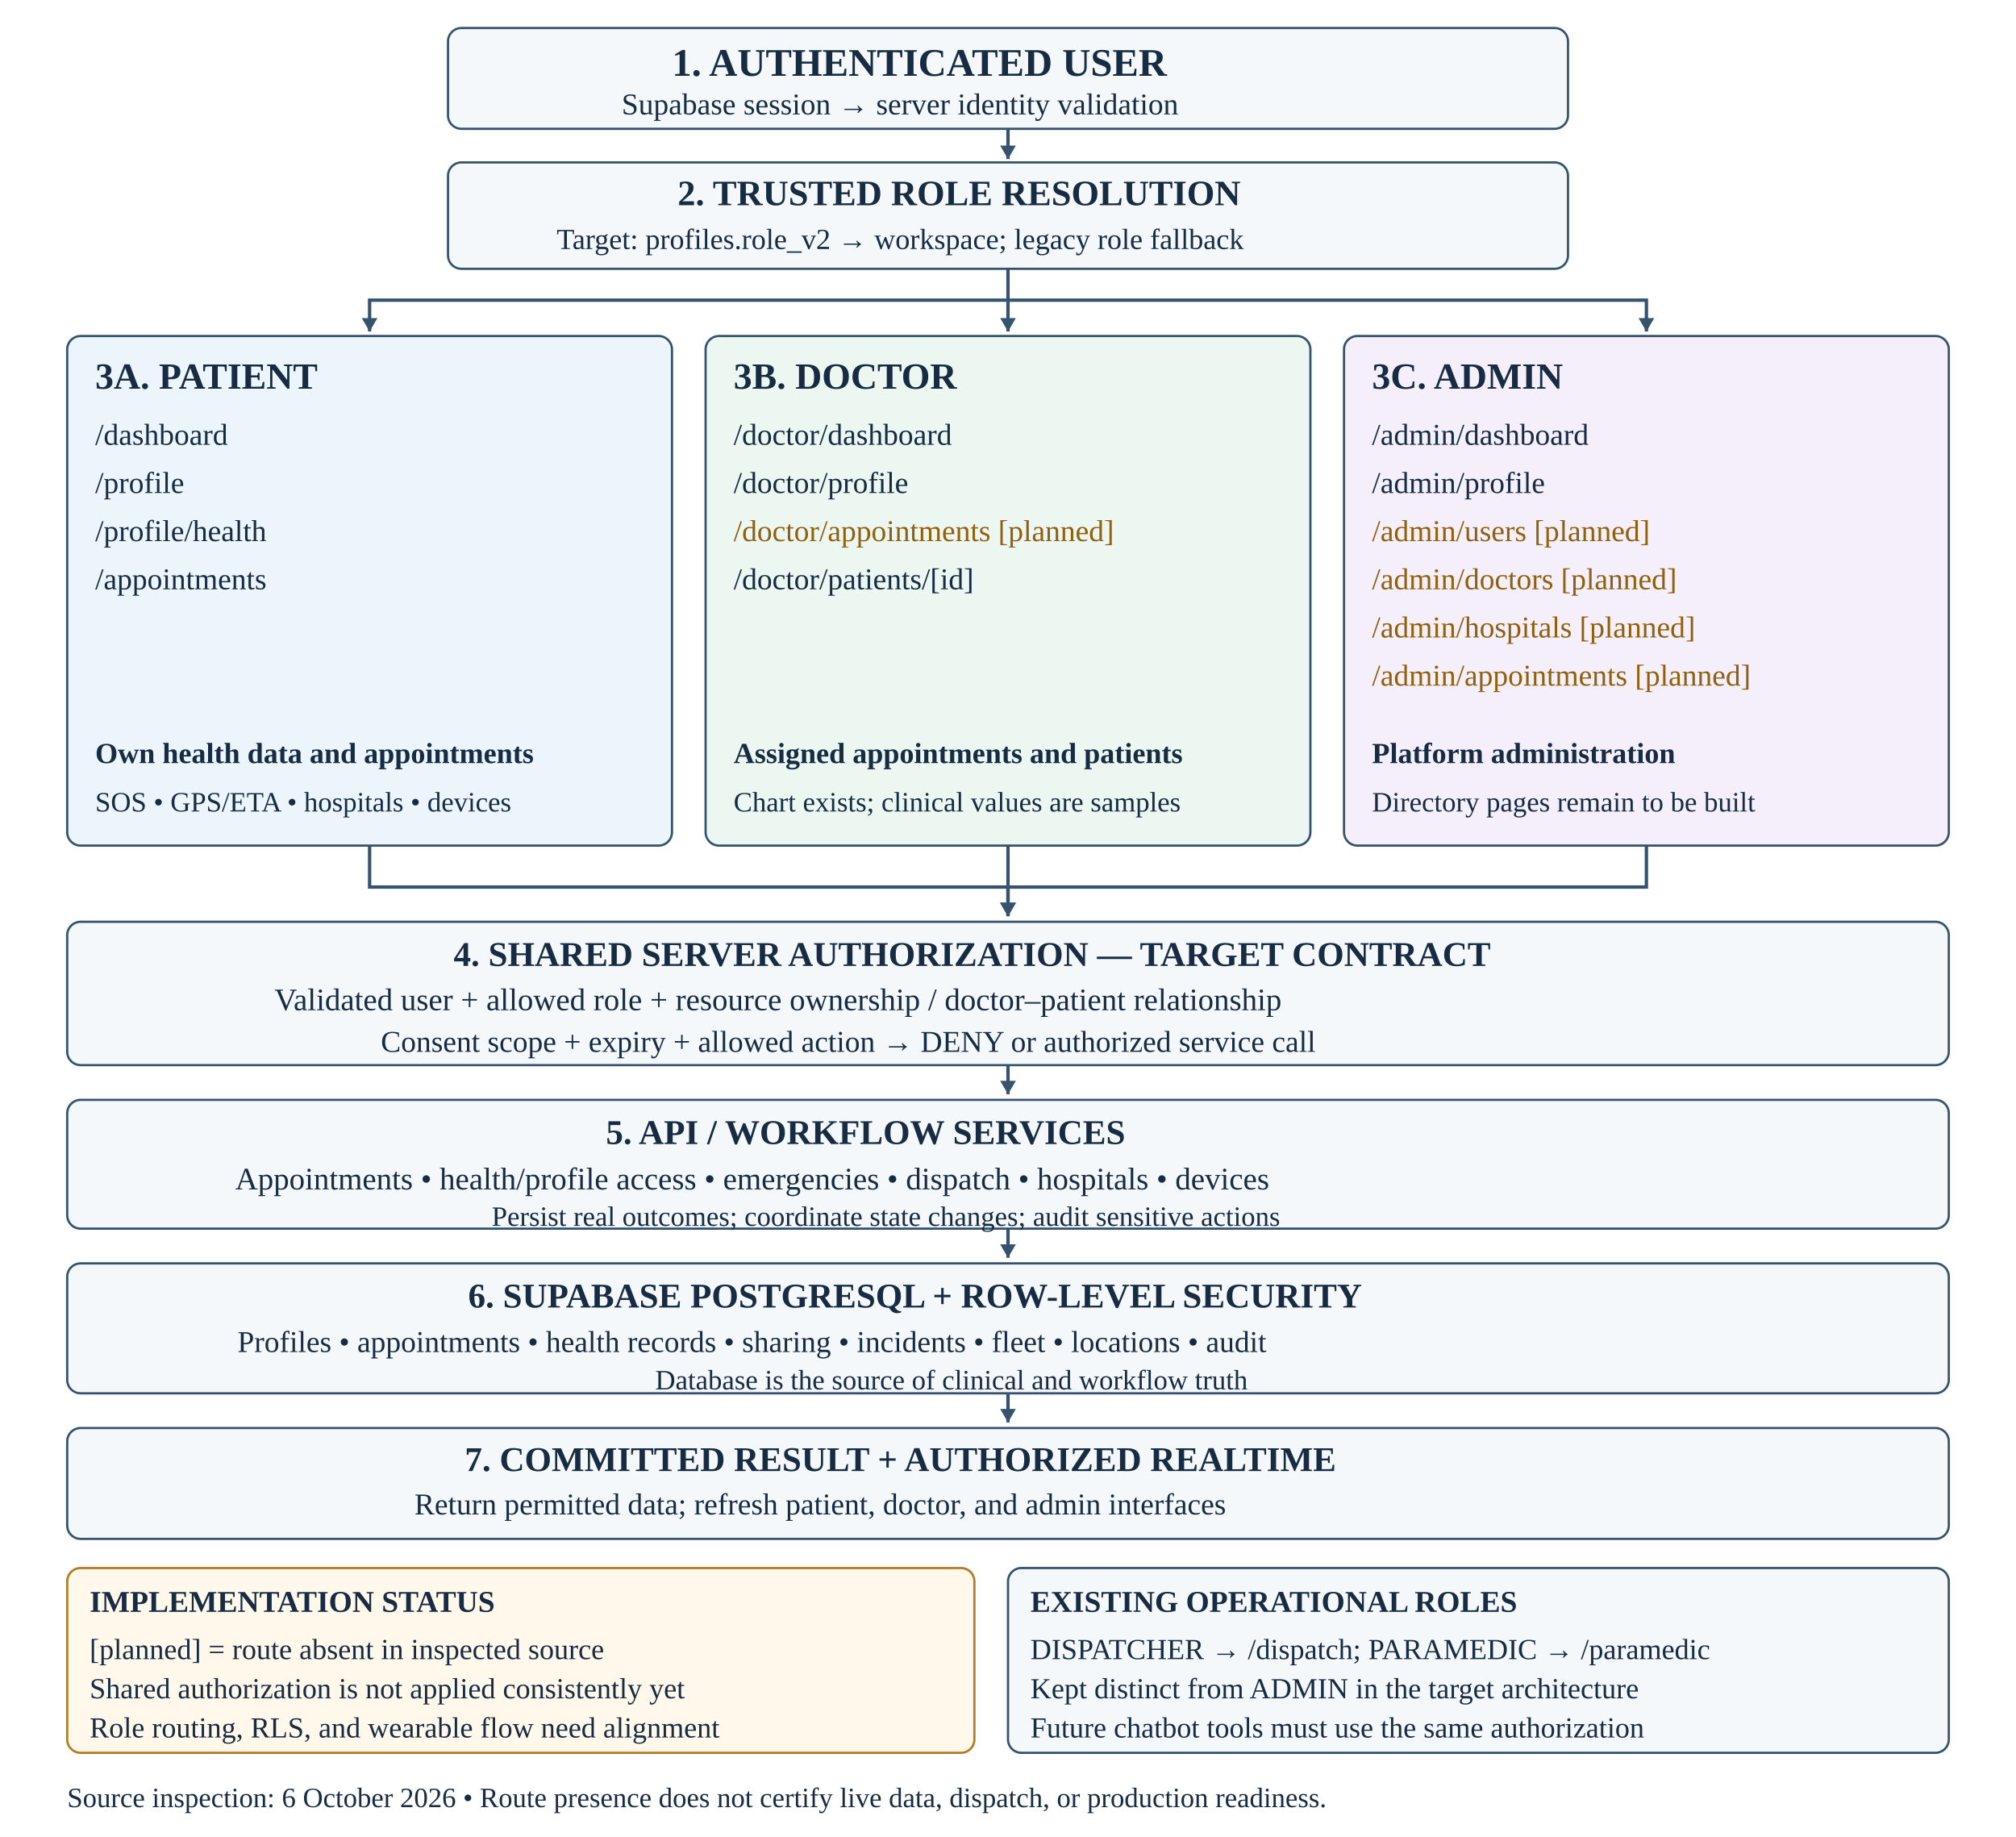
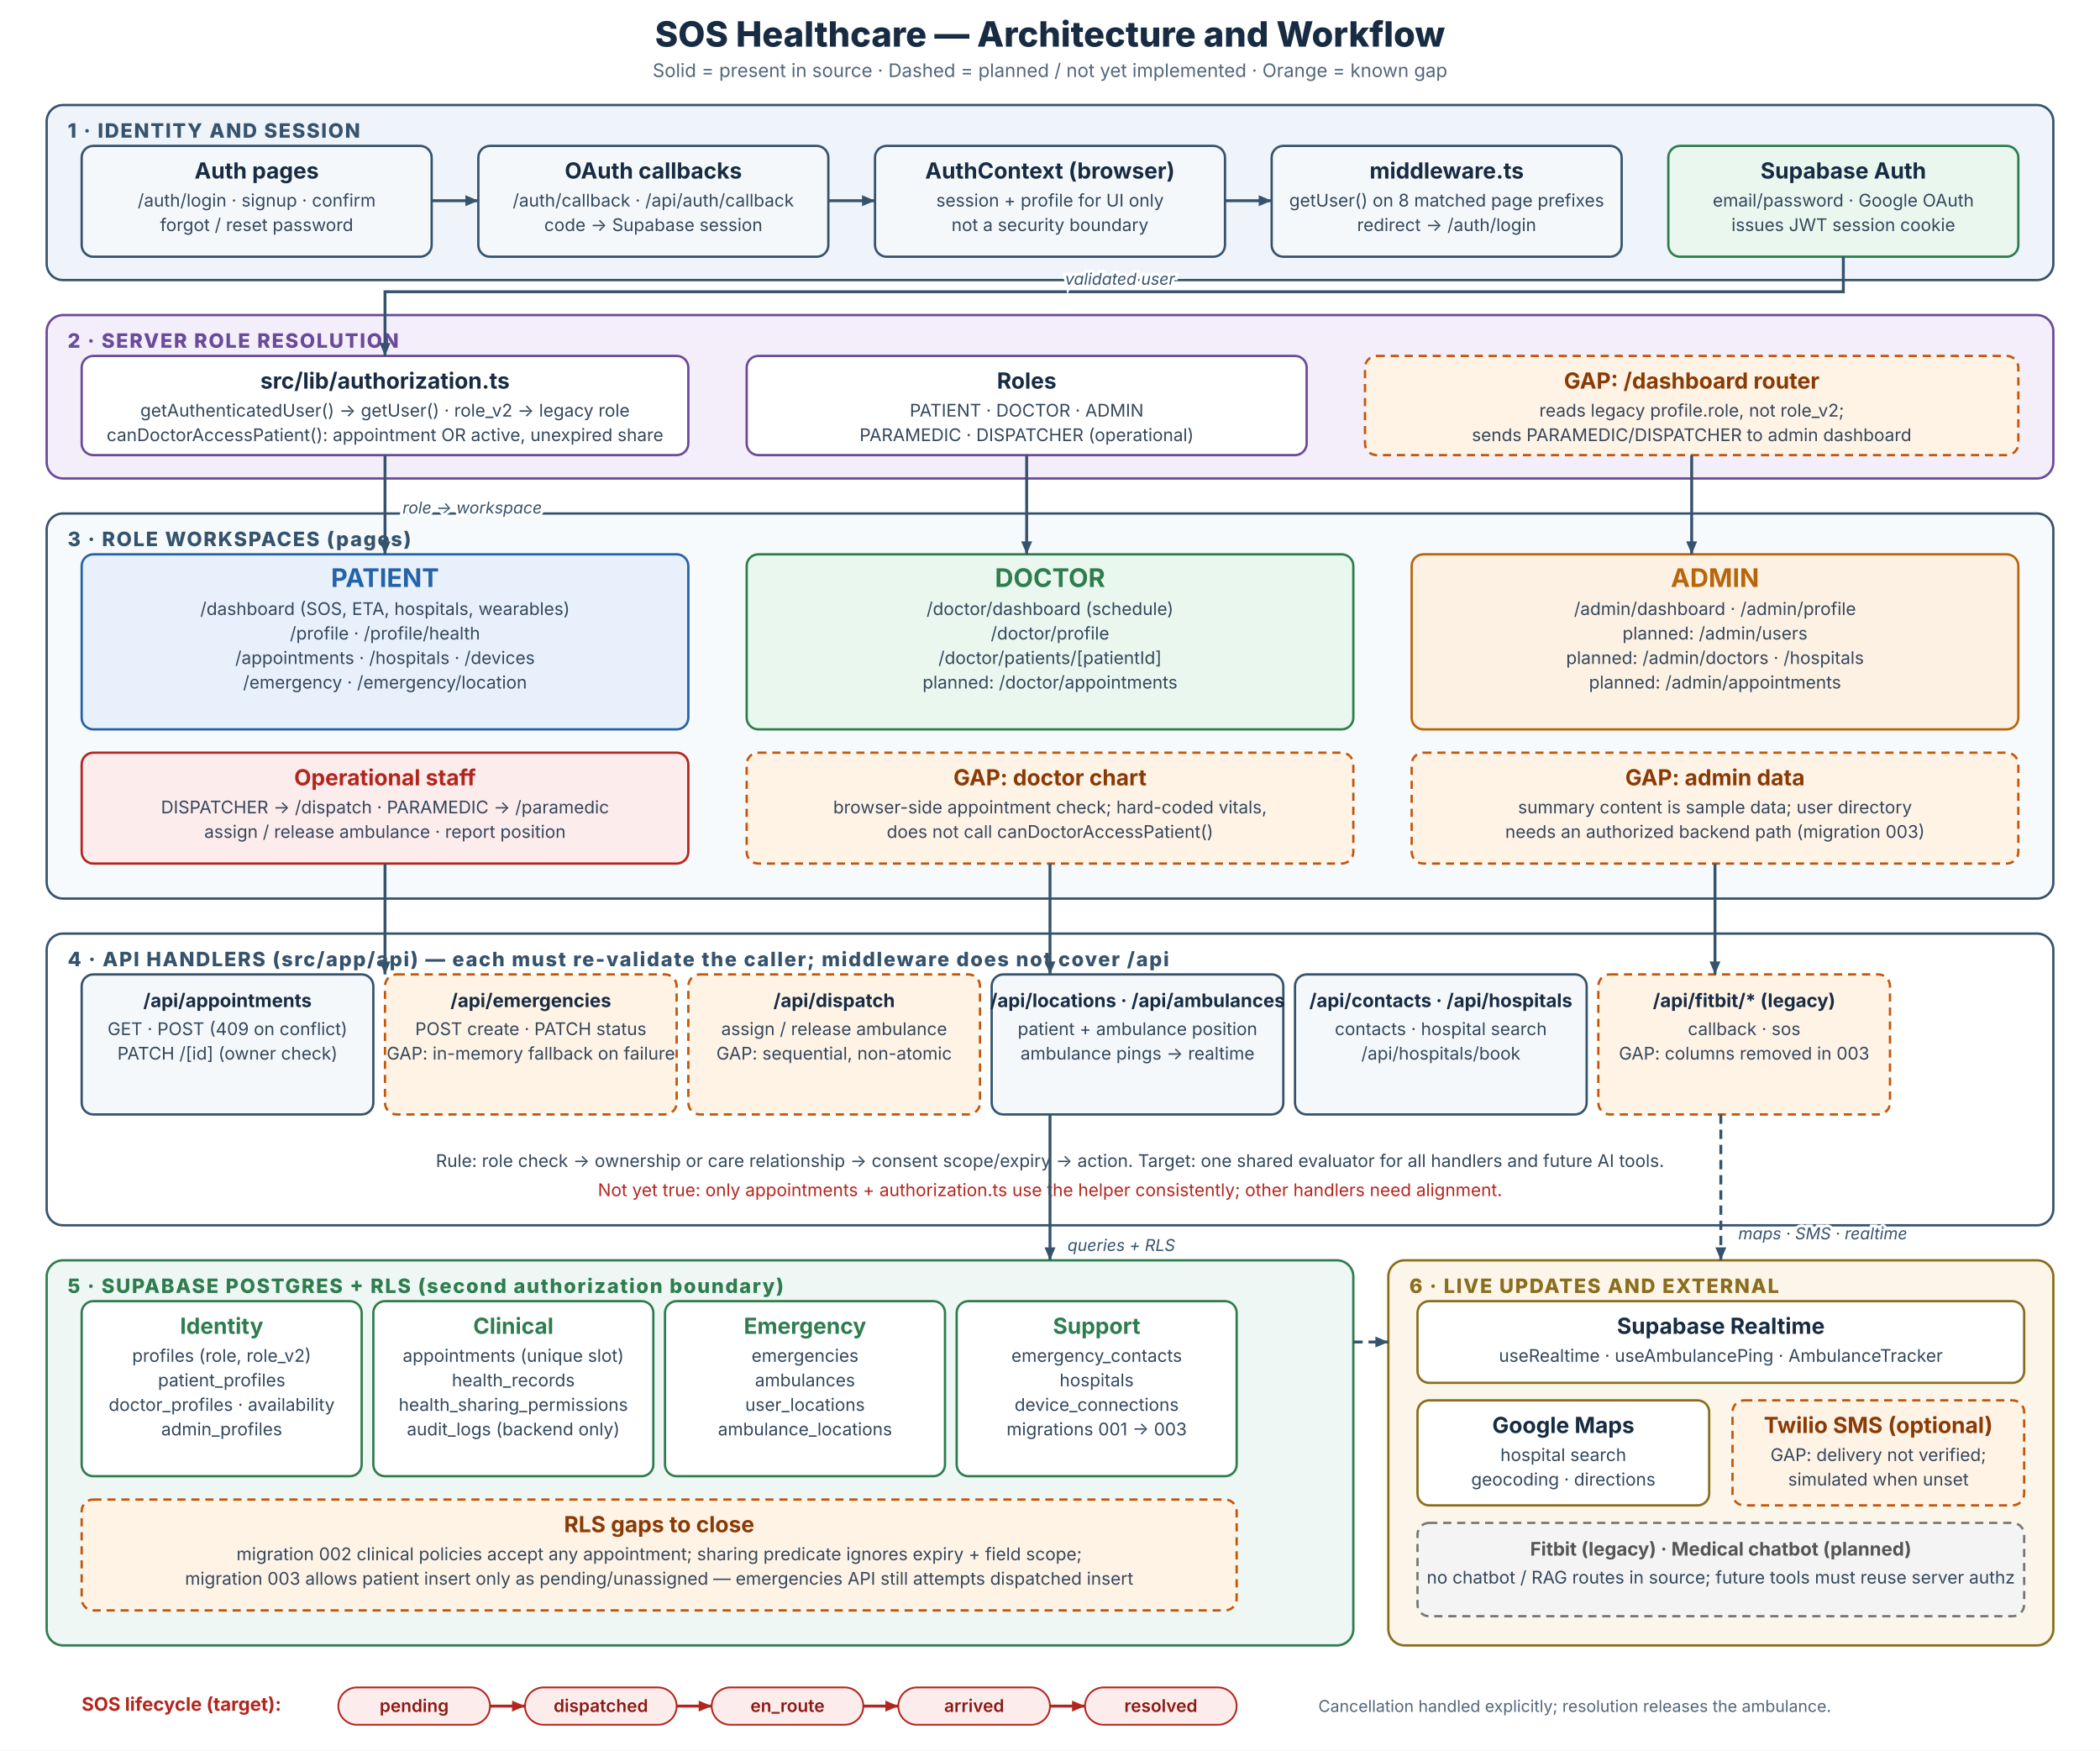
- <svg xmlns="http://www.w3.org/2000/svg" width="1800" height="1640" viewBox="0 0 1800 1640">
-   <rect width="1800" height="1640" fill="white" />
-   <rect x="400" y="25" width="1000" height="90" rx="12" fill="#f5f8fb" stroke="#36536e" stroke-width="2" />
-   <text x="600" y="67.7" font-family="Times New Roman, Nimbus Roman, serif" font-size="35" font-weight="bold" fill="#172c43">1. AUTHENTICATED USER</text>
-   <text x="555" y="102.14" font-family="Times New Roman, Nimbus Roman, serif" font-size="27" font-weight="normal" fill="#172c43">Supabase session → server identity validation</text>
-   <polyline points="900,115 900,142" fill="none" stroke="#36536e" stroke-width="3" />
-   <polygon points="893,130 900,142 907,130" fill="#36536e" />
-   <rect x="400" y="145" width="1000" height="95" rx="12" fill="#f5f8fb" stroke="#36536e" stroke-width="2" />
-   <text x="605" y="183.24" font-family="Times New Roman, Nimbus Roman, serif" font-size="32" font-weight="bold" fill="#172c43">2. TRUSTED ROLE RESOLUTION</text>
-   <text x="497" y="222.32" font-family="Times New Roman, Nimbus Roman, serif" font-size="26" font-weight="normal" fill="#172c43">Target: profiles.role_v2 → workspace; legacy role fallback</text>
-   <polyline points="900,240 900,268 330,268 330,296" fill="none" stroke="#36536e" stroke-width="3" />
-   <polygon points="323,284 330,296 337,284" fill="#36536e" />
-   <polyline points="900,268 900,296" fill="none" stroke="#36536e" stroke-width="3" />
-   <polygon points="893,284 900,296 907,284" fill="#36536e" />
-   <polyline points="900,268 1470,268 1470,296" fill="none" stroke="#36536e" stroke-width="3" />
-   <polygon points="1463,284 1470,296 1477,284" fill="#36536e" />
-   <rect x="60" y="300" width="540" height="455" rx="12" fill="#edf5fc" stroke="#36536e" stroke-width="2" />
-   <text x="85" y="347.06" font-family="Times New Roman, Nimbus Roman, serif" font-size="33" font-weight="bold" fill="#172c43">3A. PATIENT</text>
-   <text x="85" y="397.14" font-family="Times New Roman, Nimbus Roman, serif" font-size="27" font-weight="normal" fill="#172c43">/dashboard</text>
-   <text x="85" y="440.14" font-family="Times New Roman, Nimbus Roman, serif" font-size="27" font-weight="normal" fill="#172c43">/profile</text>
-   <text x="85" y="483.14" font-family="Times New Roman, Nimbus Roman, serif" font-size="27" font-weight="normal" fill="#172c43">/profile/health</text>
-   <text x="85" y="526.14" font-family="Times New Roman, Nimbus Roman, serif" font-size="27" font-weight="normal" fill="#172c43">/appointments</text>
-   <text x="85" y="681.32" font-family="Times New Roman, Nimbus Roman, serif" font-size="26" font-weight="bold" fill="#172c43">Own health data and appointments</text>
-   <text x="85" y="724.5" font-family="Times New Roman, Nimbus Roman, serif" font-size="25" font-weight="normal" fill="#172c43">SOS • GPS/ETA • hospitals • devices</text>
-   <polyline points="330,755 330,792 900,792 900,818" fill="none" stroke="#36536e" stroke-width="3" />
-   <polygon points="893,806 900,818 907,806" fill="#36536e" />
-   <rect x="630" y="300" width="540" height="455" rx="12" fill="#edf7f2" stroke="#36536e" stroke-width="2" />
-   <text x="655" y="347.06" font-family="Times New Roman, Nimbus Roman, serif" font-size="33" font-weight="bold" fill="#172c43">3B. DOCTOR</text>
-   <text x="655" y="397.14" font-family="Times New Roman, Nimbus Roman, serif" font-size="27" font-weight="normal" fill="#172c43">/doctor/dashboard</text>
-   <text x="655" y="440.14" font-family="Times New Roman, Nimbus Roman, serif" font-size="27" font-weight="normal" fill="#172c43">/doctor/profile</text>
-   <text x="655" y="483.14" font-family="Times New Roman, Nimbus Roman, serif" font-size="27" font-weight="normal" fill="#90600d">/doctor/appointments  [planned]</text>
-   <text x="655" y="526.14" font-family="Times New Roman, Nimbus Roman, serif" font-size="27" font-weight="normal" fill="#172c43">/doctor/patients/[id]</text>
-   <text x="655" y="681.32" font-family="Times New Roman, Nimbus Roman, serif" font-size="26" font-weight="bold" fill="#172c43">Assigned appointments and patients</text>
-   <text x="655" y="724.5" font-family="Times New Roman, Nimbus Roman, serif" font-size="25" font-weight="normal" fill="#172c43">Chart exists; clinical values are samples</text>
-   <polyline points="900,755 900,792 900,792 900,818" fill="none" stroke="#36536e" stroke-width="3" />
-   <polygon points="893,806 900,818 907,806" fill="#36536e" />
-   <rect x="1200" y="300" width="540" height="455" rx="12" fill="#f4effa" stroke="#36536e" stroke-width="2" />
-   <text x="1225" y="347.06" font-family="Times New Roman, Nimbus Roman, serif" font-size="33" font-weight="bold" fill="#172c43">3C. ADMIN</text>
-   <text x="1225" y="397.14" font-family="Times New Roman, Nimbus Roman, serif" font-size="27" font-weight="normal" fill="#172c43">/admin/dashboard</text>
-   <text x="1225" y="440.14" font-family="Times New Roman, Nimbus Roman, serif" font-size="27" font-weight="normal" fill="#172c43">/admin/profile</text>
-   <text x="1225" y="483.14" font-family="Times New Roman, Nimbus Roman, serif" font-size="27" font-weight="normal" fill="#90600d">/admin/users  [planned]</text>
-   <text x="1225" y="526.14" font-family="Times New Roman, Nimbus Roman, serif" font-size="27" font-weight="normal" fill="#90600d">/admin/doctors  [planned]</text>
-   <text x="1225" y="569.14" font-family="Times New Roman, Nimbus Roman, serif" font-size="27" font-weight="normal" fill="#90600d">/admin/hospitals  [planned]</text>
-   <text x="1225" y="612.14" font-family="Times New Roman, Nimbus Roman, serif" font-size="27" font-weight="normal" fill="#90600d">/admin/appointments  [planned]</text>
-   <text x="1225" y="681.32" font-family="Times New Roman, Nimbus Roman, serif" font-size="26" font-weight="bold" fill="#172c43">Platform administration</text>
-   <text x="1225" y="724.5" font-family="Times New Roman, Nimbus Roman, serif" font-size="25" font-weight="normal" fill="#172c43">Directory pages remain to be built</text>
-   <polyline points="1470,755 1470,792 900,792 900,818" fill="none" stroke="#36536e" stroke-width="3" />
-   <polygon points="893,806 900,818 907,806" fill="#36536e" />
-   <rect x="60" y="823" width="1680" height="128" rx="12" fill="#f5f8fb" stroke="#36536e" stroke-width="2" />
-   <text x="405" y="862.42" font-family="Times New Roman, Nimbus Roman, serif" font-size="31" font-weight="bold" fill="#172c43">4. SHARED SERVER AUTHORIZATION — TARGET CONTRACT</text>
-   <text x="245" y="901.96" font-family="Times New Roman, Nimbus Roman, serif" font-size="28" font-weight="normal" fill="#172c43">Validated user + allowed role + resource ownership / doctor–patient relationship</text>
-   <text x="340" y="939.14" font-family="Times New Roman, Nimbus Roman, serif" font-size="27" font-weight="normal" fill="#172c43">Consent scope + expiry + allowed action → DENY or authorized service call</text>
-   <polyline points="900,951 900,977" fill="none" stroke="#36536e" stroke-width="3" />
-   <polygon points="893,965 900,977 907,965" fill="#36536e" />
-   <rect x="60" y="982" width="1680" height="115" rx="12" fill="#f5f8fb" stroke="#36536e" stroke-width="2" />
-   <text x="541" y="1021.42" font-family="Times New Roman, Nimbus Roman, serif" font-size="31" font-weight="bold" fill="#172c43">5. API / WORKFLOW SERVICES</text>
-   <text x="210" y="1061.96" font-family="Times New Roman, Nimbus Roman, serif" font-size="28" font-weight="normal" fill="#172c43">Appointments • health/profile access • emergencies • dispatch • hospitals • devices</text>
-   <text x="439" y="1094.5" font-family="Times New Roman, Nimbus Roman, serif" font-size="25" font-weight="normal" fill="#172c43">Persist real outcomes; coordinate state changes; audit sensitive actions</text>
-   <polyline points="900,1097 900,1123" fill="none" stroke="#36536e" stroke-width="3" />
-   <polygon points="893,1111 900,1123 907,1111" fill="#36536e" />
-   <rect x="60" y="1128" width="1680" height="116" rx="12" fill="#f5f8fb" stroke="#36536e" stroke-width="2" />
-   <text x="418" y="1167.42" font-family="Times New Roman, Nimbus Roman, serif" font-size="31" font-weight="bold" fill="#172c43">6. SUPABASE POSTGRESQL + ROW-LEVEL SECURITY</text>
-   <text x="212" y="1207.14" font-family="Times New Roman, Nimbus Roman, serif" font-size="27" font-weight="normal" fill="#172c43">Profiles • appointments • health records • sharing • incidents • fleet • locations • audit</text>
-   <text x="585" y="1240.5" font-family="Times New Roman, Nimbus Roman, serif" font-size="25" font-weight="normal" fill="#172c43">Database is the source of clinical and workflow truth</text>
-   <polyline points="900,1244 900,1270" fill="none" stroke="#36536e" stroke-width="3" />
-   <polygon points="893,1258 900,1270 907,1258" fill="#36536e" />
-   <rect x="60" y="1275" width="1680" height="99" rx="12" fill="#f5f8fb" stroke="#36536e" stroke-width="2" />
-   <text x="415" y="1313.42" font-family="Times New Roman, Nimbus Roman, serif" font-size="31" font-weight="bold" fill="#172c43">7. COMMITTED RESULT + AUTHORIZED REALTIME</text>
-   <text x="370" y="1352.14" font-family="Times New Roman, Nimbus Roman, serif" font-size="27" font-weight="normal" fill="#172c43">Return permitted data; refresh patient, doctor, and admin interfaces</text>
-   <rect x="60" y="1400" width="810" height="165" rx="12" fill="#fff8eb" stroke="#b17c26" stroke-width="2" />
-   <text x="80" y="1439.14" font-family="Times New Roman, Nimbus Roman, serif" font-size="27" font-weight="bold" fill="#172c43">IMPLEMENTATION STATUS</text>
-   <text x="80" y="1481.32" font-family="Times New Roman, Nimbus Roman, serif" font-size="26" font-weight="normal" fill="#172c43">[planned] = route absent in inspected source</text>
-   <text x="80" y="1516.32" font-family="Times New Roman, Nimbus Roman, serif" font-size="26" font-weight="normal" fill="#172c43">Shared authorization is not applied consistently yet</text>
-   <text x="80" y="1551.32" font-family="Times New Roman, Nimbus Roman, serif" font-size="26" font-weight="normal" fill="#172c43">Role routing, RLS, and wearable flow need alignment</text>
-   <rect x="900" y="1400" width="840" height="165" rx="12" fill="#f5f8fb" stroke="#36536e" stroke-width="2" />
-   <text x="920" y="1439.14" font-family="Times New Roman, Nimbus Roman, serif" font-size="27" font-weight="bold" fill="#172c43">EXISTING OPERATIONAL ROLES</text>
-   <text x="920" y="1481.32" font-family="Times New Roman, Nimbus Roman, serif" font-size="26" font-weight="normal" fill="#172c43">DISPATCHER → /dispatch; PARAMEDIC → /paramedic</text>
-   <text x="920" y="1516.32" font-family="Times New Roman, Nimbus Roman, serif" font-size="26" font-weight="normal" fill="#172c43">Kept distinct from ADMIN in the target architecture</text>
-   <text x="920" y="1551.32" font-family="Times New Roman, Nimbus Roman, serif" font-size="26" font-weight="normal" fill="#172c43">Future chatbot tools must use the same authorization</text>
-   <text x="60" y="1613.5" font-family="Times New Roman, Nimbus Roman, serif" font-size="25" font-weight="normal" fill="#172c43">Source inspection: 6 October 2026 • Route presence does not certify live data, dispatch, or production readiness.</text>
+ <svg xmlns="http://www.w3.org/2000/svg" width="1800" height="1500" viewBox="0 0 1800 1500">
+   <rect width="1800" height="1500" fill="white" />
+   <text x="900.0" y="40" text-anchor="middle" font-family="Inter, Helvetica, Arial, sans-serif" font-size="30" font-weight="800" fill="#172c43">SOS Healthcare — Architecture and Workflow</text>
+   <text x="900.0" y="66" text-anchor="middle" font-family="Inter, Helvetica, Arial, sans-serif" font-size="16" fill="#52667a">Solid = present in source · Dashed = planned / not yet implemented · Orange = known gap</text>
+   <rect x="40" y="90" width="1720" height="150" rx="14" fill="#eef4fa" stroke="#36536e" stroke-width="2" />
+   <text x="58" y="118" font-family="Inter, Helvetica, Arial, sans-serif" font-size="17" font-weight="800" fill="#36536e" letter-spacing="1.2">1 · IDENTITY AND SESSION</text>
+   <rect x="70" y="125" width="300" height="95" rx="10" fill="#f5f8fb" stroke="#36536e" stroke-width="2" />
+   <text x="220.0" y="153" text-anchor="middle" font-family="Inter, Helvetica, Arial, sans-serif" font-size="19" font-weight="700" fill="#172c43">Auth pages</text>
+   <text x="220.0" y="177" text-anchor="middle" font-family="Inter, Helvetica, Arial, sans-serif" font-size="15" fill="#33475b">/auth/login · signup · confirm</text>
+   <text x="220.0" y="198" text-anchor="middle" font-family="Inter, Helvetica, Arial, sans-serif" font-size="15" fill="#33475b">forgot / reset password</text>
+   <rect x="410" y="125" width="300" height="95" rx="10" fill="#f5f8fb" stroke="#36536e" stroke-width="2" />
+   <text x="560.0" y="153" text-anchor="middle" font-family="Inter, Helvetica, Arial, sans-serif" font-size="19" font-weight="700" fill="#172c43">OAuth callbacks</text>
+   <text x="560.0" y="177" text-anchor="middle" font-family="Inter, Helvetica, Arial, sans-serif" font-size="15" fill="#33475b">/auth/callback · /api/auth/callback</text>
+   <text x="560.0" y="198" text-anchor="middle" font-family="Inter, Helvetica, Arial, sans-serif" font-size="15" fill="#33475b">code → Supabase session</text>
+   <rect x="750" y="125" width="300" height="95" rx="10" fill="#f5f8fb" stroke="#36536e" stroke-width="2" />
+   <text x="900.0" y="153" text-anchor="middle" font-family="Inter, Helvetica, Arial, sans-serif" font-size="19" font-weight="700" fill="#172c43">AuthContext (browser)</text>
+   <text x="900.0" y="177" text-anchor="middle" font-family="Inter, Helvetica, Arial, sans-serif" font-size="15" fill="#33475b">session + profile for UI only</text>
+   <text x="900.0" y="198" text-anchor="middle" font-family="Inter, Helvetica, Arial, sans-serif" font-size="15" fill="#33475b">not a security boundary</text>
+   <rect x="1090" y="125" width="300" height="95" rx="10" fill="#f5f8fb" stroke="#36536e" stroke-width="2" />
+   <text x="1240.0" y="153" text-anchor="middle" font-family="Inter, Helvetica, Arial, sans-serif" font-size="19" font-weight="700" fill="#172c43">middleware.ts</text>
+   <text x="1240.0" y="177" text-anchor="middle" font-family="Inter, Helvetica, Arial, sans-serif" font-size="15" fill="#33475b">getUser() on 8 matched page prefixes</text>
+   <text x="1240.0" y="198" text-anchor="middle" font-family="Inter, Helvetica, Arial, sans-serif" font-size="15" fill="#33475b">redirect → /auth/login</text>
+   <rect x="1430" y="125" width="300" height="95" rx="10" fill="#e9f7ef" stroke="#2f7d4f" stroke-width="2" />
+   <text x="1580.0" y="153" text-anchor="middle" font-family="Inter, Helvetica, Arial, sans-serif" font-size="19" font-weight="700" fill="#172c43">Supabase Auth</text>
+   <text x="1580.0" y="177" text-anchor="middle" font-family="Inter, Helvetica, Arial, sans-serif" font-size="15" fill="#33475b">email/password · Google OAuth</text>
+   <text x="1580.0" y="198" text-anchor="middle" font-family="Inter, Helvetica, Arial, sans-serif" font-size="15" fill="#33475b">issues JWT session cookie</text>
+   <polyline points="370,172 410,172" fill="none" stroke="#36536e" stroke-width="2.5" />
+   <polygon points="410,172 398.9,176.7 398.9,167.3" fill="#36536e" />
+   <polyline points="710,172 750,172" fill="none" stroke="#36536e" stroke-width="2.5" />
+   <polygon points="750,172 738.9,176.7 738.9,167.3" fill="#36536e" />
+   <polyline points="1050,172 1090,172" fill="none" stroke="#36536e" stroke-width="2.5" />
+   <polygon points="1090,172 1078.9,176.7 1078.9,167.3" fill="#36536e" />
+   <rect x="40" y="270" width="1720" height="140" rx="14" fill="#f3eefa" stroke="#6a4a9a" stroke-width="2" />
+   <text x="58" y="298" font-family="Inter, Helvetica, Arial, sans-serif" font-size="17" font-weight="800" fill="#6a4a9a" letter-spacing="1.2">2 · SERVER ROLE RESOLUTION</text>
+   <rect x="70" y="305" width="520" height="85" rx="10" fill="#fff" stroke="#6a4a9a" stroke-width="2" />
+   <text x="330.0" y="333" text-anchor="middle" font-family="Inter, Helvetica, Arial, sans-serif" font-size="19" font-weight="700" fill="#172c43">src/lib/authorization.ts</text>
+   <text x="330.0" y="357" text-anchor="middle" font-family="Inter, Helvetica, Arial, sans-serif" font-size="15" fill="#33475b">getAuthenticatedUser() → getUser() · role_v2 → legacy role</text>
+   <text x="330.0" y="378" text-anchor="middle" font-family="Inter, Helvetica, Arial, sans-serif" font-size="15" fill="#33475b">canDoctorAccessPatient(): appointment OR active, unexpired share</text>
+   <rect x="640" y="305" width="480" height="85" rx="10" fill="#fff" stroke="#6a4a9a" stroke-width="2" />
+   <text x="880.0" y="333" text-anchor="middle" font-family="Inter, Helvetica, Arial, sans-serif" font-size="19" font-weight="700" fill="#172c43">Roles</text>
+   <text x="880.0" y="357" text-anchor="middle" font-family="Inter, Helvetica, Arial, sans-serif" font-size="15" fill="#33475b">PATIENT · DOCTOR · ADMIN</text>
+   <text x="880.0" y="378" text-anchor="middle" font-family="Inter, Helvetica, Arial, sans-serif" font-size="15" fill="#33475b">PARAMEDIC · DISPATCHER (operational)</text>
+   <rect x="1170" y="305" width="560" height="85" rx="10" fill="#fff3e6" stroke="#c2570c" stroke-width="2" stroke-dasharray="7 5" />
+   <text x="1450.0" y="333" text-anchor="middle" font-family="Inter, Helvetica, Arial, sans-serif" font-size="19" font-weight="700" fill="#8a3b05">GAP: /dashboard router</text>
+   <text x="1450.0" y="357" text-anchor="middle" font-family="Inter, Helvetica, Arial, sans-serif" font-size="15" fill="#33475b">reads legacy profile.role, not role_v2;</text>
+   <text x="1450.0" y="378" text-anchor="middle" font-family="Inter, Helvetica, Arial, sans-serif" font-size="15" fill="#33475b">sends PARAMEDIC/DISPATCHER to admin dashboard</text>
+   <polyline points="1580,220 1580,250 330,250 330,305" fill="none" stroke="#36536e" stroke-width="2.5" />
+   <polygon points="330,305 325.3,293.9 334.7,293.9" fill="#36536e" />
+   <text x="960" y="244" text-anchor="middle" font-family="Inter, Helvetica, Arial, sans-serif" font-size="14" font-style="italic" fill="#36536e" paint-order="stroke" stroke="white" stroke-width="5">validated user</text>
+   <rect x="40" y="440" width="1720" height="330" rx="14" fill="#f6fafc" stroke="#36536e" stroke-width="2" />
+   <text x="58" y="468" font-family="Inter, Helvetica, Arial, sans-serif" font-size="17" font-weight="800" fill="#36536e" letter-spacing="1.2">3 · ROLE WORKSPACES (pages)</text>
+   <rect x="70" y="475" width="520" height="150" rx="10" fill="#e8f1fb" stroke="#2563a8" stroke-width="2" />
+   <text x="330.0" y="503" text-anchor="middle" font-family="Inter, Helvetica, Arial, sans-serif" font-size="22" font-weight="700" fill="#2563a8">PATIENT</text>
+   <text x="330.0" y="527" text-anchor="middle" font-family="Inter, Helvetica, Arial, sans-serif" font-size="15" fill="#33475b">/dashboard (SOS, ETA, hospitals, wearables)</text>
+   <text x="330.0" y="548" text-anchor="middle" font-family="Inter, Helvetica, Arial, sans-serif" font-size="15" fill="#33475b">/profile · /profile/health</text>
+   <text x="330.0" y="569" text-anchor="middle" font-family="Inter, Helvetica, Arial, sans-serif" font-size="15" fill="#33475b">/appointments · /hospitals · /devices</text>
+   <text x="330.0" y="590" text-anchor="middle" font-family="Inter, Helvetica, Arial, sans-serif" font-size="15" fill="#33475b">/emergency · /emergency/location</text>
+   <rect x="640" y="475" width="520" height="150" rx="10" fill="#e9f7ef" stroke="#2f7d4f" stroke-width="2" />
+   <text x="900.0" y="503" text-anchor="middle" font-family="Inter, Helvetica, Arial, sans-serif" font-size="22" font-weight="700" fill="#2f7d4f">DOCTOR</text>
+   <text x="900.0" y="527" text-anchor="middle" font-family="Inter, Helvetica, Arial, sans-serif" font-size="15" fill="#33475b">/doctor/dashboard (schedule)</text>
+   <text x="900.0" y="548" text-anchor="middle" font-family="Inter, Helvetica, Arial, sans-serif" font-size="15" fill="#33475b">/doctor/profile</text>
+   <text x="900.0" y="569" text-anchor="middle" font-family="Inter, Helvetica, Arial, sans-serif" font-size="15" fill="#33475b">/doctor/patients/[patientId]</text>
+   <text x="900.0" y="590" text-anchor="middle" font-family="Inter, Helvetica, Arial, sans-serif" font-size="15" fill="#33475b">planned: /doctor/appointments</text>
+   <rect x="1210" y="475" width="520" height="150" rx="10" fill="#fdf1e3" stroke="#b8660b" stroke-width="2" />
+   <text x="1470.0" y="503" text-anchor="middle" font-family="Inter, Helvetica, Arial, sans-serif" font-size="22" font-weight="700" fill="#b8660b">ADMIN</text>
+   <text x="1470.0" y="527" text-anchor="middle" font-family="Inter, Helvetica, Arial, sans-serif" font-size="15" fill="#33475b">/admin/dashboard · /admin/profile</text>
+   <text x="1470.0" y="548" text-anchor="middle" font-family="Inter, Helvetica, Arial, sans-serif" font-size="15" fill="#33475b">planned: /admin/users</text>
+   <text x="1470.0" y="569" text-anchor="middle" font-family="Inter, Helvetica, Arial, sans-serif" font-size="15" fill="#33475b">planned: /admin/doctors · /hospitals</text>
+   <text x="1470.0" y="590" text-anchor="middle" font-family="Inter, Helvetica, Arial, sans-serif" font-size="15" fill="#33475b">planned: /admin/appointments</text>
+   <rect x="70" y="645" width="520" height="95" rx="10" fill="#fdecec" stroke="#b3261e" stroke-width="2" />
+   <text x="330.0" y="673" text-anchor="middle" font-family="Inter, Helvetica, Arial, sans-serif" font-size="19" font-weight="700" fill="#b3261e">Operational staff</text>
+   <text x="330.0" y="697" text-anchor="middle" font-family="Inter, Helvetica, Arial, sans-serif" font-size="15" fill="#33475b">DISPATCHER → /dispatch  ·  PARAMEDIC → /paramedic</text>
+   <text x="330.0" y="718" text-anchor="middle" font-family="Inter, Helvetica, Arial, sans-serif" font-size="15" fill="#33475b">assign / release ambulance · report position</text>
+   <rect x="640" y="645" width="520" height="95" rx="10" fill="#fff3e6" stroke="#c2570c" stroke-width="2" stroke-dasharray="7 5" />
+   <text x="900.0" y="673" text-anchor="middle" font-family="Inter, Helvetica, Arial, sans-serif" font-size="19" font-weight="700" fill="#8a3b05">GAP: doctor chart</text>
+   <text x="900.0" y="697" text-anchor="middle" font-family="Inter, Helvetica, Arial, sans-serif" font-size="15" fill="#33475b">browser-side appointment check; hard-coded vitals,</text>
+   <text x="900.0" y="718" text-anchor="middle" font-family="Inter, Helvetica, Arial, sans-serif" font-size="15" fill="#33475b">does not call canDoctorAccessPatient()</text>
+   <rect x="1210" y="645" width="520" height="95" rx="10" fill="#fff3e6" stroke="#c2570c" stroke-width="2" stroke-dasharray="7 5" />
+   <text x="1470.0" y="673" text-anchor="middle" font-family="Inter, Helvetica, Arial, sans-serif" font-size="19" font-weight="700" fill="#8a3b05">GAP: admin data</text>
+   <text x="1470.0" y="697" text-anchor="middle" font-family="Inter, Helvetica, Arial, sans-serif" font-size="15" fill="#33475b">summary content is sample data; user directory</text>
+   <text x="1470.0" y="718" text-anchor="middle" font-family="Inter, Helvetica, Arial, sans-serif" font-size="15" fill="#33475b">needs an authorized backend path (migration 003)</text>
+   <polyline points="330,390 330,475" fill="none" stroke="#36536e" stroke-width="2.5" />
+   <polygon points="330,475 325.3,463.9 334.7,463.9" fill="#36536e" />
+   <text x="345" y="440" text-anchor="start" font-family="Inter, Helvetica, Arial, sans-serif" font-size="14" font-style="italic" fill="#36536e" paint-order="stroke" stroke="white" stroke-width="5">role → workspace</text>
+   <polyline points="880,390 880,475" fill="none" stroke="#36536e" stroke-width="2.5" />
+   <polygon points="880,475 875.3,463.9 884.7,463.9" fill="#36536e" />
+   <polyline points="1450,390 1450,420 1450,475" fill="none" stroke="#36536e" stroke-width="2.5" />
+   <polygon points="1450,475 1445.3,463.9 1454.7,463.9" fill="#36536e" />
+   <rect x="40" y="800" width="1720" height="250" rx="14" fill="#fff" stroke="#36536e" stroke-width="2" />
+   <text x="58" y="828" font-family="Inter, Helvetica, Arial, sans-serif" font-size="17" font-weight="800" fill="#36536e" letter-spacing="1.2">4 · API HANDLERS (src/app/api) — each must re-validate the caller; middleware does not cover /api</text>
+   <rect x="70" y="835" width="250" height="120" rx="10" fill="#f5f8fb" stroke="#36536e" stroke-width="2" />
+   <text x="195.0" y="863" text-anchor="middle" font-family="Inter, Helvetica, Arial, sans-serif" font-size="16" font-weight="700" fill="#172c43">/api/appointments</text>
+   <text x="195.0" y="887" text-anchor="middle" font-family="Inter, Helvetica, Arial, sans-serif" font-size="15" fill="#33475b">GET · POST (409 on conflict)</text>
+   <text x="195.0" y="908" text-anchor="middle" font-family="Inter, Helvetica, Arial, sans-serif" font-size="15" fill="#33475b">PATCH /[id] (owner check)</text>
+   <rect x="330" y="835" width="250" height="120" rx="10" fill="#fff3e6" stroke="#c2570c" stroke-width="2" stroke-dasharray="7 5" />
+   <text x="455.0" y="863" text-anchor="middle" font-family="Inter, Helvetica, Arial, sans-serif" font-size="16" font-weight="700" fill="#172c43">/api/emergencies</text>
+   <text x="455.0" y="887" text-anchor="middle" font-family="Inter, Helvetica, Arial, sans-serif" font-size="15" fill="#33475b">POST create · PATCH status</text>
+   <text x="455.0" y="908" text-anchor="middle" font-family="Inter, Helvetica, Arial, sans-serif" font-size="15" fill="#33475b">GAP: in-memory fallback on failure</text>
+   <rect x="590" y="835" width="250" height="120" rx="10" fill="#fff3e6" stroke="#c2570c" stroke-width="2" stroke-dasharray="7 5" />
+   <text x="715.0" y="863" text-anchor="middle" font-family="Inter, Helvetica, Arial, sans-serif" font-size="16" font-weight="700" fill="#172c43">/api/dispatch</text>
+   <text x="715.0" y="887" text-anchor="middle" font-family="Inter, Helvetica, Arial, sans-serif" font-size="15" fill="#33475b">assign / release ambulance</text>
+   <text x="715.0" y="908" text-anchor="middle" font-family="Inter, Helvetica, Arial, sans-serif" font-size="15" fill="#33475b">GAP: sequential, non-atomic</text>
+   <rect x="850" y="835" width="250" height="120" rx="10" fill="#f5f8fb" stroke="#36536e" stroke-width="2" />
+   <text x="975.0" y="863" text-anchor="middle" font-family="Inter, Helvetica, Arial, sans-serif" font-size="16" font-weight="700" fill="#172c43">/api/locations · /api/ambulances</text>
+   <text x="975.0" y="887" text-anchor="middle" font-family="Inter, Helvetica, Arial, sans-serif" font-size="15" fill="#33475b">patient + ambulance position</text>
+   <text x="975.0" y="908" text-anchor="middle" font-family="Inter, Helvetica, Arial, sans-serif" font-size="15" fill="#33475b">ambulance pings → realtime</text>
+   <rect x="1110" y="835" width="250" height="120" rx="10" fill="#f5f8fb" stroke="#36536e" stroke-width="2" />
+   <text x="1235.0" y="863" text-anchor="middle" font-family="Inter, Helvetica, Arial, sans-serif" font-size="16" font-weight="700" fill="#172c43">/api/contacts · /api/hospitals</text>
+   <text x="1235.0" y="887" text-anchor="middle" font-family="Inter, Helvetica, Arial, sans-serif" font-size="15" fill="#33475b">contacts · hospital search</text>
+   <text x="1235.0" y="908" text-anchor="middle" font-family="Inter, Helvetica, Arial, sans-serif" font-size="15" fill="#33475b">/api/hospitals/book</text>
+   <rect x="1370" y="835" width="250" height="120" rx="10" fill="#fff3e6" stroke="#c2570c" stroke-width="2" stroke-dasharray="7 5" />
+   <text x="1495.0" y="863" text-anchor="middle" font-family="Inter, Helvetica, Arial, sans-serif" font-size="16" font-weight="700" fill="#172c43">/api/fitbit/* (legacy)</text>
+   <text x="1495.0" y="887" text-anchor="middle" font-family="Inter, Helvetica, Arial, sans-serif" font-size="15" fill="#33475b">callback · sos</text>
+   <text x="1495.0" y="908" text-anchor="middle" font-family="Inter, Helvetica, Arial, sans-serif" font-size="15" fill="#33475b">GAP: columns removed in 003</text>
+   <text x="900" y="1000" text-anchor="middle" font-family="Inter, Helvetica, Arial, sans-serif" font-size="15" fill="#33475b">Rule: role check → ownership or care relationship → consent scope/expiry → action. Target: one shared evaluator for all handlers and future AI tools.</text>
+   <text x="900" y="1025" text-anchor="middle" font-family="Inter, Helvetica, Arial, sans-serif" font-size="15" fill="#b3261e">Not yet true: only appointments + authorization.ts use the helper consistently; other handlers need alignment.</text>
+   <polyline points="330,740 330,835" fill="none" stroke="#36536e" stroke-width="2.5" />
+   <polygon points="330,835 325.3,823.9 334.7,823.9" fill="#36536e" />
+   <polyline points="900,740 900,835" fill="none" stroke="#36536e" stroke-width="2.5" />
+   <polygon points="900,835 895.3,823.9 904.7,823.9" fill="#36536e" />
+   <polyline points="1470,740 1470,835" fill="none" stroke="#36536e" stroke-width="2.5" />
+   <polygon points="1470,835 1465.3,823.9 1474.7,823.9" fill="#36536e" />
+   <rect x="40" y="1080" width="1120" height="330" rx="14" fill="#eef7f3" stroke="#2f7d4f" stroke-width="2" />
+   <text x="58" y="1108" font-family="Inter, Helvetica, Arial, sans-serif" font-size="17" font-weight="800" fill="#2f7d4f" letter-spacing="1.2">5 · SUPABASE POSTGRES + RLS (second authorization boundary)</text>
+   <rect x="70" y="1115" width="240" height="150" rx="10" fill="#fff" stroke="#2f7d4f" stroke-width="2" />
+   <text x="190.0" y="1143" text-anchor="middle" font-family="Inter, Helvetica, Arial, sans-serif" font-size="19" font-weight="700" fill="#2f7d4f">Identity</text>
+   <text x="190.0" y="1167" text-anchor="middle" font-family="Inter, Helvetica, Arial, sans-serif" font-size="15" fill="#33475b">profiles (role, role_v2)</text>
+   <text x="190.0" y="1188" text-anchor="middle" font-family="Inter, Helvetica, Arial, sans-serif" font-size="15" fill="#33475b">patient_profiles</text>
+   <text x="190.0" y="1209" text-anchor="middle" font-family="Inter, Helvetica, Arial, sans-serif" font-size="15" fill="#33475b">doctor_profiles · availability</text>
+   <text x="190.0" y="1230" text-anchor="middle" font-family="Inter, Helvetica, Arial, sans-serif" font-size="15" fill="#33475b">admin_profiles</text>
+   <rect x="320" y="1115" width="240" height="150" rx="10" fill="#fff" stroke="#2f7d4f" stroke-width="2" />
+   <text x="440.0" y="1143" text-anchor="middle" font-family="Inter, Helvetica, Arial, sans-serif" font-size="19" font-weight="700" fill="#2f7d4f">Clinical</text>
+   <text x="440.0" y="1167" text-anchor="middle" font-family="Inter, Helvetica, Arial, sans-serif" font-size="15" fill="#33475b">appointments (unique slot)</text>
+   <text x="440.0" y="1188" text-anchor="middle" font-family="Inter, Helvetica, Arial, sans-serif" font-size="15" fill="#33475b">health_records</text>
+   <text x="440.0" y="1209" text-anchor="middle" font-family="Inter, Helvetica, Arial, sans-serif" font-size="15" fill="#33475b">health_sharing_permissions</text>
+   <text x="440.0" y="1230" text-anchor="middle" font-family="Inter, Helvetica, Arial, sans-serif" font-size="15" fill="#33475b">audit_logs (backend only)</text>
+   <rect x="570" y="1115" width="240" height="150" rx="10" fill="#fff" stroke="#2f7d4f" stroke-width="2" />
+   <text x="690.0" y="1143" text-anchor="middle" font-family="Inter, Helvetica, Arial, sans-serif" font-size="19" font-weight="700" fill="#2f7d4f">Emergency</text>
+   <text x="690.0" y="1167" text-anchor="middle" font-family="Inter, Helvetica, Arial, sans-serif" font-size="15" fill="#33475b">emergencies</text>
+   <text x="690.0" y="1188" text-anchor="middle" font-family="Inter, Helvetica, Arial, sans-serif" font-size="15" fill="#33475b">ambulances</text>
+   <text x="690.0" y="1209" text-anchor="middle" font-family="Inter, Helvetica, Arial, sans-serif" font-size="15" fill="#33475b">user_locations</text>
+   <text x="690.0" y="1230" text-anchor="middle" font-family="Inter, Helvetica, Arial, sans-serif" font-size="15" fill="#33475b">ambulance_locations</text>
+   <rect x="820" y="1115" width="240" height="150" rx="10" fill="#fff" stroke="#2f7d4f" stroke-width="2" />
+   <text x="940.0" y="1143" text-anchor="middle" font-family="Inter, Helvetica, Arial, sans-serif" font-size="19" font-weight="700" fill="#2f7d4f">Support</text>
+   <text x="940.0" y="1167" text-anchor="middle" font-family="Inter, Helvetica, Arial, sans-serif" font-size="15" fill="#33475b">emergency_contacts</text>
+   <text x="940.0" y="1188" text-anchor="middle" font-family="Inter, Helvetica, Arial, sans-serif" font-size="15" fill="#33475b">hospitals</text>
+   <text x="940.0" y="1209" text-anchor="middle" font-family="Inter, Helvetica, Arial, sans-serif" font-size="15" fill="#33475b">device_connections</text>
+   <text x="940.0" y="1230" text-anchor="middle" font-family="Inter, Helvetica, Arial, sans-serif" font-size="15" fill="#33475b">migrations 001 → 003</text>
+   <rect x="70" y="1285" width="990" height="95" rx="10" fill="#fff3e6" stroke="#c2570c" stroke-width="2" stroke-dasharray="7 5" />
+   <text x="565.0" y="1313" text-anchor="middle" font-family="Inter, Helvetica, Arial, sans-serif" font-size="19" font-weight="700" fill="#8a3b05">RLS gaps to close</text>
+   <text x="565.0" y="1337" text-anchor="middle" font-family="Inter, Helvetica, Arial, sans-serif" font-size="15" fill="#33475b">migration 002 clinical policies accept any appointment; sharing predicate ignores expiry + field scope;</text>
+   <text x="565.0" y="1358" text-anchor="middle" font-family="Inter, Helvetica, Arial, sans-serif" font-size="15" fill="#33475b">migration 003 allows patient insert only as pending/unassigned — emergencies API still attempts dispatched insert</text>
+   <polyline points="900,955 900,1080" fill="none" stroke="#36536e" stroke-width="2.5" />
+   <polygon points="900,1080 895.3,1068.9 904.7,1068.9" fill="#36536e" />
+   <text x="915" y="1072" text-anchor="start" font-family="Inter, Helvetica, Arial, sans-serif" font-size="14" font-style="italic" fill="#36536e" paint-order="stroke" stroke="white" stroke-width="5">queries + RLS</text>
+   <rect x="1190" y="1080" width="570" height="330" rx="14" fill="#fbf6e9" stroke="#8a6d1d" stroke-width="2" />
+   <text x="1208" y="1108" font-family="Inter, Helvetica, Arial, sans-serif" font-size="17" font-weight="800" fill="#8a6d1d" letter-spacing="1.2">6 · LIVE UPDATES AND EXTERNAL</text>
+   <rect x="1215" y="1115" width="520" height="70" rx="10" fill="#fff" stroke="#8a6d1d" stroke-width="2" />
+   <text x="1475.0" y="1143" text-anchor="middle" font-family="Inter, Helvetica, Arial, sans-serif" font-size="19" font-weight="700" fill="#172c43">Supabase Realtime</text>
+   <text x="1475.0" y="1167" text-anchor="middle" font-family="Inter, Helvetica, Arial, sans-serif" font-size="15" fill="#33475b">useRealtime · useAmbulancePing · AmbulanceTracker</text>
+   <rect x="1215" y="1200" width="250" height="90" rx="10" fill="#fff" stroke="#8a6d1d" stroke-width="2" />
+   <text x="1340.0" y="1228" text-anchor="middle" font-family="Inter, Helvetica, Arial, sans-serif" font-size="19" font-weight="700" fill="#172c43">Google Maps</text>
+   <text x="1340.0" y="1252" text-anchor="middle" font-family="Inter, Helvetica, Arial, sans-serif" font-size="15" fill="#33475b">hospital search</text>
+   <text x="1340.0" y="1273" text-anchor="middle" font-family="Inter, Helvetica, Arial, sans-serif" font-size="15" fill="#33475b">geocoding · directions</text>
+   <rect x="1485" y="1200" width="250" height="90" rx="10" fill="#fff3e6" stroke="#c2570c" stroke-width="2" stroke-dasharray="7 5" />
+   <text x="1610.0" y="1228" text-anchor="middle" font-family="Inter, Helvetica, Arial, sans-serif" font-size="19" font-weight="700" fill="#8a3b05">Twilio SMS (optional)</text>
+   <text x="1610.0" y="1252" text-anchor="middle" font-family="Inter, Helvetica, Arial, sans-serif" font-size="15" fill="#33475b">GAP: delivery not verified;</text>
+   <text x="1610.0" y="1273" text-anchor="middle" font-family="Inter, Helvetica, Arial, sans-serif" font-size="15" fill="#33475b">simulated when unset</text>
+   <rect x="1215" y="1305" width="520" height="80" rx="10" fill="#f4f4f4" stroke="#777" stroke-width="2" stroke-dasharray="7 5" />
+   <text x="1475.0" y="1333" text-anchor="middle" font-family="Inter, Helvetica, Arial, sans-serif" font-size="16" font-weight="700" fill="#555">Fitbit (legacy) · Medical chatbot (planned)</text>
+   <text x="1475.0" y="1357" text-anchor="middle" font-family="Inter, Helvetica, Arial, sans-serif" font-size="15" fill="#33475b">no chatbot / RAG routes in source; future tools must reuse server authz</text>
+   <polyline points="1160,1150 1190,1150" fill="none" stroke="#36536e" stroke-width="2.5" stroke-dasharray="8 5" />
+   <polygon points="1190,1150 1178.9,1154.7 1178.9,1145.3" fill="#36536e" />
+   <polyline points="1475,955 1475,1080" fill="none" stroke="#36536e" stroke-width="2.5" stroke-dasharray="8 5" />
+   <polygon points="1475,1080 1470.3,1068.9 1479.7,1068.9" fill="#36536e" />
+   <text x="1490" y="1062" text-anchor="start" font-family="Inter, Helvetica, Arial, sans-serif" font-size="14" font-style="italic" fill="#36536e" paint-order="stroke" stroke="white" stroke-width="5">maps · SMS · realtime</text>
+   <rect x="40" y="1430" width="1720" height="60" rx="14" fill="#fff" stroke="#fff" stroke-width="2" />
+   <text x="58" y="1458" font-family="Inter, Helvetica, Arial, sans-serif" font-size="17" font-weight="800" fill="#fff" letter-spacing="1.2" />
+   <text x="70" y="1466" font-family="Inter, Helvetica, Arial, sans-serif" font-size="16" font-weight="700" fill="#b3261e">SOS lifecycle (target):</text>
+   <rect x="290" y="1446" width="130" height="32" rx="16" fill="#fdecec" stroke="#b3261e" stroke-width="1.5" />
+   <text x="355" y="1467" text-anchor="middle" font-family="Inter, Helvetica, Arial, sans-serif" font-size="15" font-weight="600" fill="#8a1a14">pending</text>
+   <polyline points="420,1462 450,1462" fill="none" stroke="#b3261e" stroke-width="2.5" />
+   <polygon points="450,1462 438.9,1466.7 438.9,1457.3" fill="#b3261e" />
+   <rect x="450" y="1446" width="130" height="32" rx="16" fill="#fdecec" stroke="#b3261e" stroke-width="1.5" />
+   <text x="515" y="1467" text-anchor="middle" font-family="Inter, Helvetica, Arial, sans-serif" font-size="15" font-weight="600" fill="#8a1a14">dispatched</text>
+   <polyline points="580,1462 610,1462" fill="none" stroke="#b3261e" stroke-width="2.5" />
+   <polygon points="610,1462 598.9,1466.7 598.9,1457.3" fill="#b3261e" />
+   <rect x="610" y="1446" width="130" height="32" rx="16" fill="#fdecec" stroke="#b3261e" stroke-width="1.5" />
+   <text x="675" y="1467" text-anchor="middle" font-family="Inter, Helvetica, Arial, sans-serif" font-size="15" font-weight="600" fill="#8a1a14">en_route</text>
+   <polyline points="740,1462 770,1462" fill="none" stroke="#b3261e" stroke-width="2.5" />
+   <polygon points="770,1462 758.9,1466.7 758.9,1457.3" fill="#b3261e" />
+   <rect x="770" y="1446" width="130" height="32" rx="16" fill="#fdecec" stroke="#b3261e" stroke-width="1.5" />
+   <text x="835" y="1467" text-anchor="middle" font-family="Inter, Helvetica, Arial, sans-serif" font-size="15" font-weight="600" fill="#8a1a14">arrived</text>
+   <polyline points="900,1462 930,1462" fill="none" stroke="#b3261e" stroke-width="2.5" />
+   <polygon points="930,1462 918.9,1466.7 918.9,1457.3" fill="#b3261e" />
+   <rect x="930" y="1446" width="130" height="32" rx="16" fill="#fdecec" stroke="#b3261e" stroke-width="1.5" />
+   <text x="995" y="1467" text-anchor="middle" font-family="Inter, Helvetica, Arial, sans-serif" font-size="15" font-weight="600" fill="#8a1a14">resolved</text>
+   <text x="1130" y="1467" font-family="Inter, Helvetica, Arial, sans-serif" font-size="14" fill="#52667a">Cancellation handled explicitly; resolution releases the ambulance.</text>
</svg>
